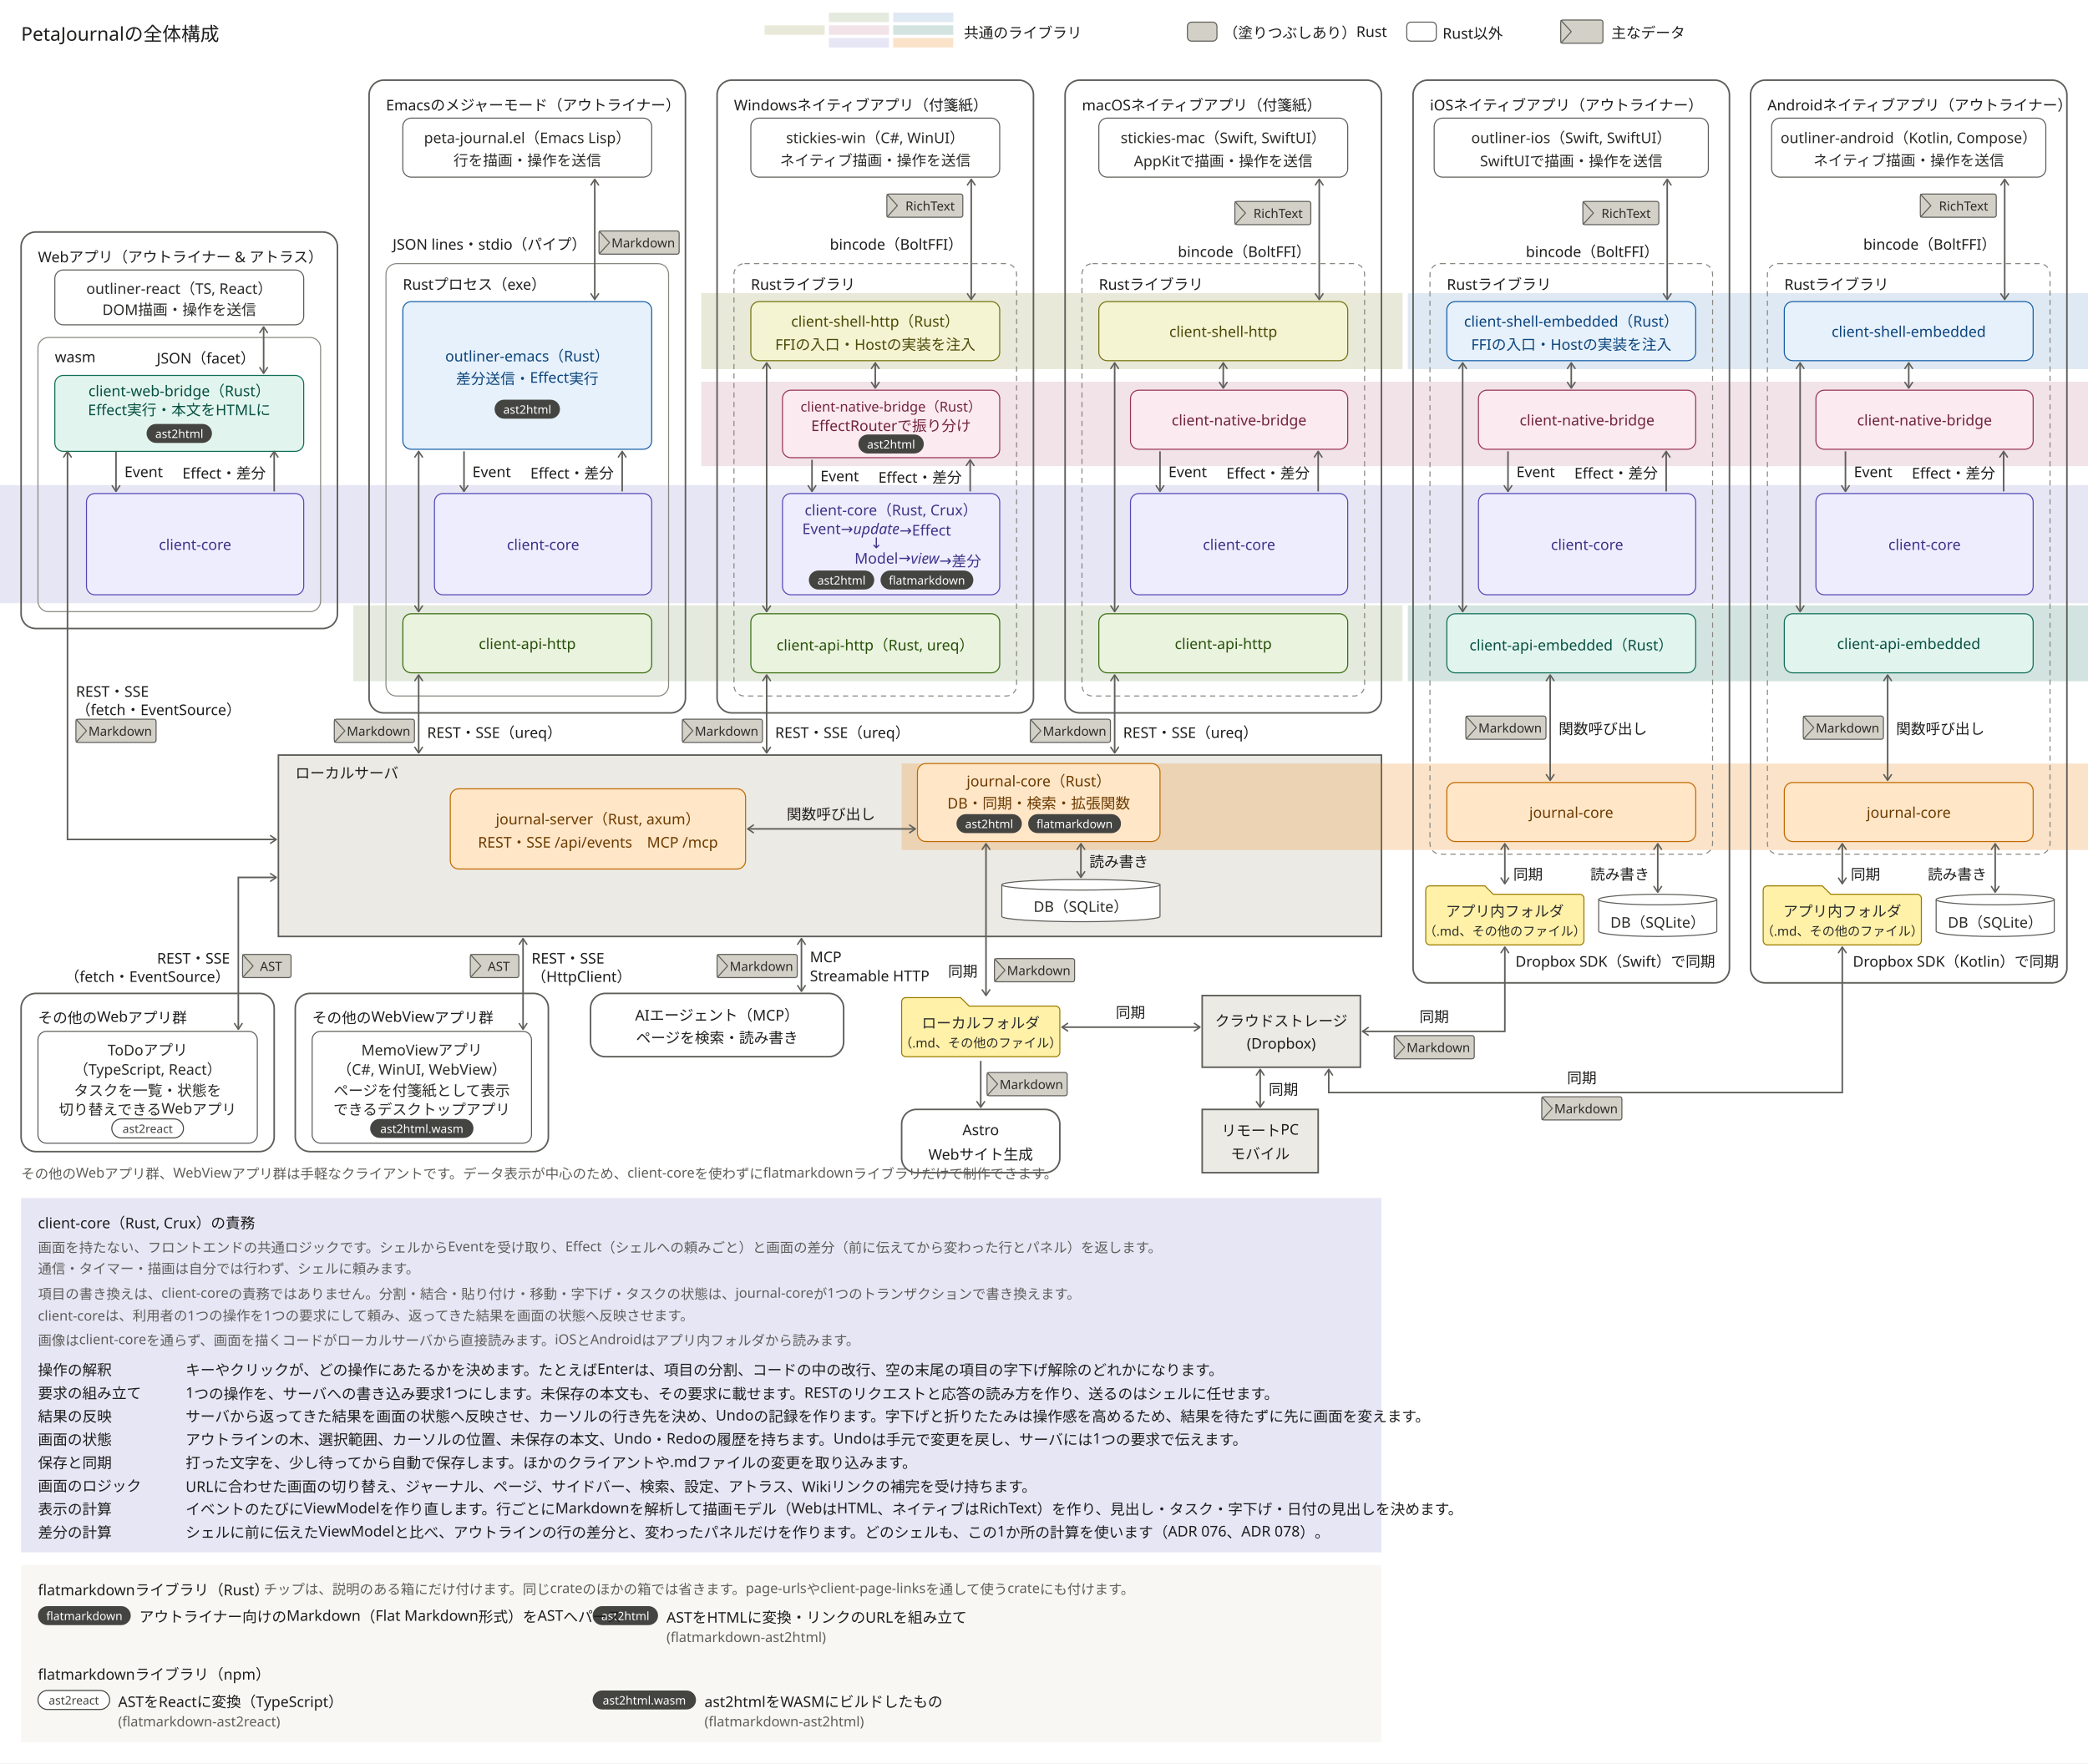
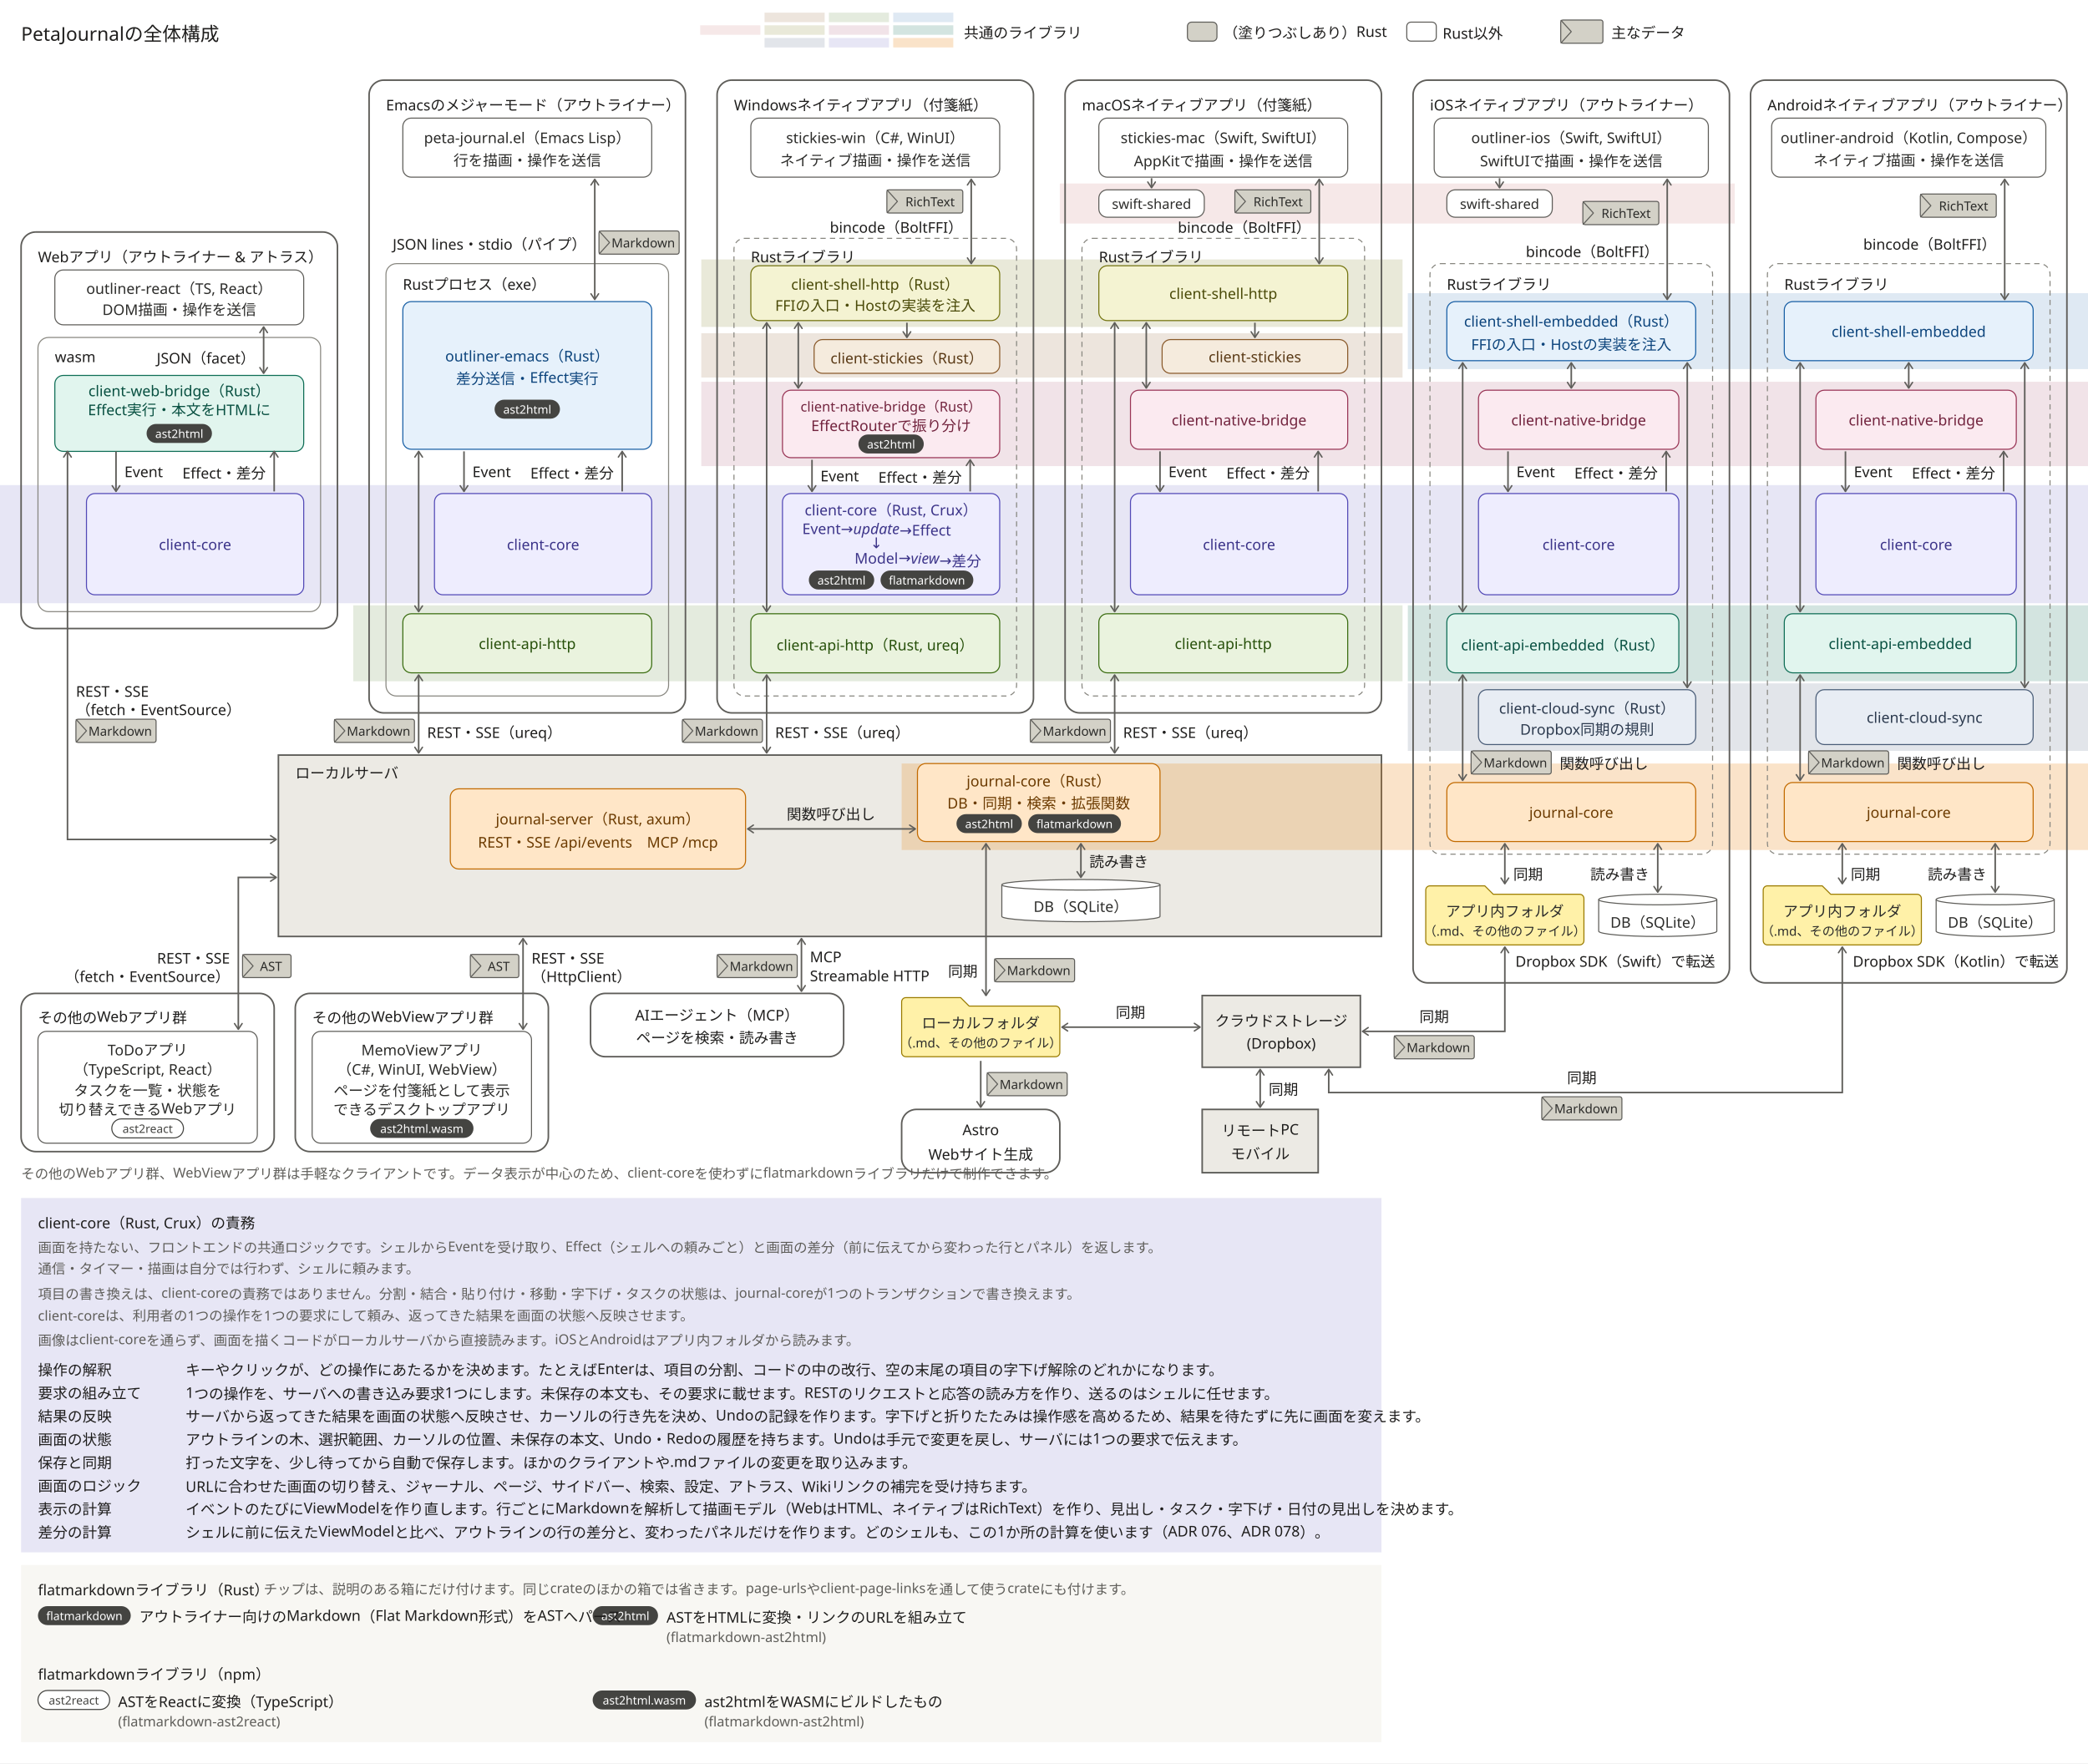
<svg xmlns="http://www.w3.org/2000/svg" width="1980" height="1672" viewBox="0 0 1980 1672" role="img">
  <defs>
    <marker id="arrow" viewBox="0 0 10 10" refX="8" refY="5" markerWidth="6" markerHeight="6" orient="auto-start-reverse">
      <path d="M2 1L8 5L2 9" fill="none" stroke="#5F5E5A" stroke-width="1.5" stroke-linecap="round" stroke-linejoin="round" />
    </marker>
    <style>
text { font-family: "Hiragino Sans", "Yu Gothic UI", "Meiryo", "Noto Sans JP", sans-serif; font-size: 14px; fill: #1F1E1D; }
.th { font-weight: 500; }
.note { font-size: 13px; fill: #5F5E5A; }
.arr { stroke: #5F5E5A; stroke-width: 1.5; fill: none; }
.frame { fill: none; stroke: #5F5E5A; stroke-width: 1.5; }
.inner { fill: none; stroke: #888780; stroke-width: 1; stroke-dasharray: 5 4; }
.teal rect { fill: #E1F5EE; stroke: #0F6E56; stroke-width: 1; }
.teal text { fill: #085041; }
.purple rect { fill: #EEEDFE; stroke: #534AB7; stroke-width: 1; }
.purple text { fill: #3C3489; }
.coral rect { fill: #FFE6C7; stroke: #C26A00; stroke-width: 1; }
.coral text { fill: #6B3A00; }
.gray rect { fill: #F1EFE8; stroke: #5F5E5A; stroke-width: 1; }
.gray text { fill: #2C2C2A; }
.blue rect { fill: #E6F1FB; stroke: #185FA5; stroke-width: 1; }
.blue text { fill: #0C447C; }
.pink rect { fill: #FBEAF0; stroke: #993556; stroke-width: 1; }
.pink text { fill: #72243E; }
.green rect { fill: #EAF3DE; stroke: #3B6D11; stroke-width: 1; }
.green text { fill: #27500A; }
.olive rect { fill: #F4F3D2; stroke: #74740F; stroke-width: 1; }
.olive text { fill: #4A4A08; }
+ .brown rect { fill: #F5EBDD; stroke: #8A5A2B; stroke-width: 1; }
+ .brown text { fill: #5A3A16; }
+ .slate rect { fill: #E8EDF4; stroke: #4A5D78; stroke-width: 1; }
+ .slate text { fill: #2C3A4E; }
.other rect { fill: #FFFFFF; }
.store path { fill: #FFFFFF; stroke: #5F5E5A; stroke-width: 1; stroke-linejoin: round; }
.store path.folder { fill: #FFF1A8; stroke: #9A7B00; }
.chip rect { fill: #444441; stroke: none; }
.chip text { fill: #FFFFFF; font-size: 11px; font-weight: 500; }
.wip rect { stroke-dasharray: 5 4; }
.badge rect { fill: #D3D1C7; stroke: #5F5E5A; stroke-width: 1; }
.badge path { fill: none; stroke: #5F5E5A; stroke-width: 1; stroke-linejoin: round; }
.badge text { fill: #2C2C2A; font-size: 12px; font-weight: 500; }
</style>
  </defs>
  <rect x="0" y="0" width="1980" height="1672" fill="#FFFFFF" />
  <rect x="0" y="460" width="1980" height="112" fill="#534AB7" fill-opacity="0.14" />
-   <rect x="665" y="278" width="665" height="72" fill="#74740F" fill-opacity="0.16" />
+   <rect x="1005" y="174" width="640" height="38" fill="#B23B3B" fill-opacity="0.12" />
+   <rect x="665" y="246" width="665" height="64" fill="#74740F" fill-opacity="0.16" />
+   <rect x="665" y="316" width="665" height="42" fill="#8A5A2B" fill-opacity="0.16" />
+   <rect x="1335" y="648" width="645" height="64" fill="#4A5D78" fill-opacity="0.16" />
  <rect x="1335" y="278" width="645" height="72" fill="#185FA5" fill-opacity="0.14" />
  <rect x="665" y="362" width="1315" height="80" fill="#993556" fill-opacity="0.14" />
  <rect x="335" y="574" width="995" height="72" fill="#3B6D11" fill-opacity="0.14" />
  <rect x="1335" y="574" width="645" height="72" fill="#0F6E56" fill-opacity="0.18" />
  <rect class="frame" x="264" y="716" width="1046" height="172" style="fill:#ECEAE4" />
  <rect x="855" y="724" width="1125" height="82" fill="#E8830C" fill-opacity="0.22" />
  <text class="th" x="20" y="30" dominant-baseline="central" style="font-size:18px">PetaJournalの全体構成</text>
  <rect x="725" y="24" width="57" height="9" fill="#74740F" fill-opacity="0.16" />
  <rect x="786" y="12" width="57" height="9" fill="#3B6D11" fill-opacity="0.14" />
  <rect x="786" y="24" width="57" height="9" fill="#993556" fill-opacity="0.14" />
  <rect x="786" y="36" width="57" height="9" fill="#534AB7" fill-opacity="0.14" />
  <rect x="847" y="12" width="57" height="9" fill="#185FA5" fill-opacity="0.14" />
  <rect x="847" y="24" width="57" height="9" fill="#0F6E56" fill-opacity="0.18" />
  <rect x="847" y="36" width="57" height="9" fill="#E8830C" fill-opacity="0.22" />
+   <rect x="725" y="12" width="57" height="9" fill="#8A5A2B" fill-opacity="0.16" />
+   <rect x="725" y="36" width="57" height="9" fill="#4A5D78" fill-opacity="0.16" />
+   <rect x="664" y="24" width="57" height="9" fill="#B23B3B" fill-opacity="0.12" />
  <text x="914" y="30" dominant-baseline="central">共通のライブラリ</text>
  <g class="gray">
    <rect x="1126" y="21" width="28" height="18" rx="4" style="fill:#D3D1C7" />
    <text x="1160" y="30" dominant-baseline="central" style="fill:#1F1E1D">（塗りつぶしあり）Rust</text>
  </g>
  <g class="gray other">
    <rect x="1334" y="21" width="28" height="18" rx="4" />
    <text x="1368" y="30" dominant-baseline="central" style="fill:#1F1E1D">Rust以外</text>
  </g>
  <g class="badge">
    <rect x="1480" y="19" width="40" height="22" rx="2" />
    <path d="M1480 19L1490 30L1480 41" />
  </g>
  <text x="1528" y="30" dominant-baseline="central">主なデータ</text>
  <g transform="translate(0,56)">
    <rect class="frame" x="20" y="164" width="300" height="376" rx="14" />
    <text class="th" x="36" y="186" dominant-baseline="central">Webアプリ（アウトライナー &amp; アトラス）</text>
    <rect class="frame" x="350" y="20" width="300" height="600" rx="14" />
    <text class="th" x="366" y="42" dominant-baseline="central">Emacsのメジャーモード（アウトライナー）</text>
    <rect class="inner" x="366" y="194" width="268" height="410" rx="10" style="stroke-dasharray:none" />
    <text x="382" y="212" dominant-baseline="central">Rustプロセス（exe）</text>
    <rect class="frame" x="680" y="20" width="300" height="600" rx="14" />
    <text class="th" x="696" y="42" dominant-baseline="central">Windowsネイティブアプリ（付箋紙）</text>
-     <rect class="inner" x="696" y="194" width="268" height="410" rx="10" />
-     <text x="712" y="212" dominant-baseline="central">Rustライブラリ</text>
+     <rect class="inner" x="696" y="170" width="268" height="434" rx="10" />
+     <text x="712" y="186" dominant-baseline="central">Rustライブラリ</text>
    <g class="gray other">
      <rect x="52" y="200" width="236" height="52" rx="8" />
      <text class="th" x="170" y="216" text-anchor="middle" dominant-baseline="central">outliner-react（TS, React）</text>
      <text x="170" y="236" text-anchor="middle" dominant-baseline="central">DOM描画・操作を送信</text>
    </g>
    <rect class="inner" x="36" y="264" width="268" height="260" rx="10" style="stroke-dasharray:none" />
    <text x="52" y="282" dominant-baseline="central">wasm</text>
    <g class="teal">
      <rect x="52" y="300" width="236" height="72" rx="8" />
      <text class="th" x="170" y="313" text-anchor="middle" dominant-baseline="central">client-web-bridge（Rust）</text>
      <text x="170" y="331" text-anchor="middle" dominant-baseline="central">Effect実行・本文をHTMLに</text>
    </g>
    <g class="chip">
      <rect x="139" y="346" width="62" height="18" rx="9" />
      <text x="170" y="355" text-anchor="middle" dominant-baseline="central">ast2html</text>
    </g>
    <g class="purple">
      <rect x="82" y="412" width="206" height="96" rx="8" />
      <text class="th" x="185" y="460" text-anchor="middle" dominant-baseline="central">client-core</text>
    </g>
    <g class="gray other">
      <rect x="382" y="56" width="236" height="56" rx="8" />
      <text class="th" x="500" y="73" text-anchor="middle" dominant-baseline="central">peta-journal.el（Emacs Lisp）</text>
      <text x="500" y="95" text-anchor="middle" dominant-baseline="central">行を描画・操作を送信</text>
    </g>
    <g class="blue">
      <rect x="382" y="230" width="236" height="140" rx="8" />
      <text class="th" x="500" y="280" text-anchor="middle" dominant-baseline="central">outliner-emacs（Rust）</text>
      <text x="500" y="302" text-anchor="middle" dominant-baseline="central">差分送信・Effect実行</text>
    </g>
    <g class="chip">
      <rect x="469" y="323" width="62" height="18" rx="9" />
      <text x="500" y="332" text-anchor="middle" dominant-baseline="central">ast2html</text>
    </g>
    <g class="purple">
      <rect x="412" y="412" width="206" height="96" rx="8" />
      <text class="th" x="515" y="460" text-anchor="middle" dominant-baseline="central">client-core</text>
    </g>
    <g class="green">
      <rect x="382" y="526" width="236" height="56" rx="8" />
      <text class="th" x="500" y="554" text-anchor="middle" dominant-baseline="central">client-api-http</text>
    </g>
    <g class="gray other">
      <rect x="712" y="56" width="236" height="56" rx="8" />
      <text class="th" x="830" y="73" text-anchor="middle" dominant-baseline="central">stickies-win（C#, WinUI）</text>
      <text x="830" y="95" text-anchor="middle" dominant-baseline="central">ネイティブ描画・操作を送信</text>
    </g>
    <g class="olive">
-       <rect x="712" y="230" width="236" height="56" rx="8" />
-       <text class="th" x="830" y="247" text-anchor="middle" dominant-baseline="central">client-shell-http（Rust）</text>
-       <text x="830" y="269" text-anchor="middle" dominant-baseline="central">FFIの入口・Hostの実装を注入</text>
+       <rect x="712" y="196" width="236" height="52" rx="8" />
+       <text class="th" x="830" y="212" text-anchor="middle" dominant-baseline="central">client-shell-http（Rust）</text>
+       <text x="830" y="232" text-anchor="middle" dominant-baseline="central">FFIの入口・Hostの実装を注入</text>
+     </g>
+     <g class="brown">
+       <rect x="772" y="266" width="176" height="32" rx="8" />
+       <text class="th" x="860" y="282" text-anchor="middle" dominant-baseline="central">client-stickies（Rust）</text>
    </g>
    <g class="pink">
      <rect x="742" y="314" width="206" height="64" rx="8" />
      <text class="th" x="845" y="328" text-anchor="middle" dominant-baseline="central" style="font-size:13px">client-native-bridge（Rust）</text>
      <text x="845" y="346" text-anchor="middle" dominant-baseline="central">EffectRouterで振り分け</text>
    </g>
    <g class="chip">
      <rect x="814" y="356" width="62" height="18" rx="9" />
      <text x="845" y="365" text-anchor="middle" dominant-baseline="central">ast2html</text>
    </g>
    <g class="purple">
      <rect x="742" y="412" width="206" height="96" rx="8" />
      <text class="th" x="845" y="426" text-anchor="middle" dominant-baseline="central">client-core（Rust, Crux）</text>
      <text x="809" y="445" text-anchor="end" dominant-baseline="central">Event→</text>
      <text x="831" y="445" text-anchor="middle" dominant-baseline="central" font-style="italic">update</text>
      <text x="853" y="445" dominant-baseline="central">→Effect</text>
      <text x="831" y="459" text-anchor="middle" dominant-baseline="central">↓</text>
      <text x="831" y="473" text-anchor="middle" dominant-baseline="central">Model</text>
      <text x="852" y="473" dominant-baseline="central">→<tspan font-style="italic">view</tspan>→差分</text>
    </g>
    <g class="chip">
      <rect x="767" y="485" width="62" height="18" rx="9" />
      <text x="798" y="494" text-anchor="middle" dominant-baseline="central">ast2html</text>
      <rect x="835" y="485" width="88" height="18" rx="9" />
      <text x="879" y="494" text-anchor="middle" dominant-baseline="central">flatmarkdown</text>
    </g>
    <g class="green">
      <rect x="712" y="526" width="236" height="56" rx="8" />
      <text class="th" x="830" y="554" text-anchor="middle" dominant-baseline="central">client-api-http（Rust, ureq）</text>
    </g>
    <line class="arr" x1="110" y1="372" x2="110" y2="410" marker-end="url(#arrow)" />
    <text x="118" y="391" dominant-baseline="central">Event</text>
    <line class="arr" x1="260" y1="410" x2="260" y2="372" marker-end="url(#arrow)" />
    <text x="252" y="391" text-anchor="end" dominant-baseline="central">Effect・差分</text>
    <line class="arr" x1="250" y1="254" x2="250" y2="298" marker-start="url(#arrow)" marker-end="url(#arrow)" />
    <text x="242" y="282" text-anchor="end" dominant-baseline="central">JSON（facet）</text>
    <line class="arr" x1="397" y1="372" x2="397" y2="524" marker-start="url(#arrow)" marker-end="url(#arrow)" />
    <line class="arr" x1="440" y1="372" x2="440" y2="410" marker-end="url(#arrow)" />
    <text x="448" y="391" dominant-baseline="central">Event</text>
    <line class="arr" x1="590" y1="410" x2="590" y2="372" marker-end="url(#arrow)" />
    <text x="582" y="391" text-anchor="end" dominant-baseline="central">Effect・差分</text>
-     <line class="arr" x1="830" y1="288" x2="830" y2="312" marker-start="url(#arrow)" marker-end="url(#arrow)" />
-     <line class="arr" x1="727" y1="288" x2="727" y2="524" marker-start="url(#arrow)" marker-end="url(#arrow)" />
+     <line class="arr" x1="757" y1="250" x2="757" y2="312" marker-start="url(#arrow)" marker-end="url(#arrow)" />
+     <line class="arr" x1="860" y1="250" x2="860" y2="264" marker-end="url(#arrow)" />
+     <line class="arr" x1="727" y1="250" x2="727" y2="524" marker-start="url(#arrow)" marker-end="url(#arrow)" />
    <line class="arr" x1="770" y1="380" x2="770" y2="410" marker-end="url(#arrow)" />
    <text x="778" y="395" dominant-baseline="central">Event</text>
    <line class="arr" x1="920" y1="410" x2="920" y2="380" marker-end="url(#arrow)" />
    <text x="912" y="395" text-anchor="end" dominant-baseline="central">Effect・差分</text>
    <line class="arr" x1="564" y1="114" x2="564" y2="228" marker-start="url(#arrow)" marker-end="url(#arrow)" />
    <text x="556" y="174" text-anchor="end" dominant-baseline="central">JSON lines・stdio（パイプ）</text>
    <g class="badge">
      <rect x="568" y="163" width="76" height="22" rx="2" />
      <path d="M568 163L578 174L568 185" />
      <text x="610" y="174" text-anchor="middle" dominant-baseline="central">Markdown</text>
    </g>
-     <line class="arr" x1="921" y1="114" x2="921" y2="228" marker-start="url(#arrow)" marker-end="url(#arrow)" />
-     <text x="913" y="174" text-anchor="end" dominant-baseline="central">bincode（BoltFFI）</text>
-     <g class="badge">
-       <rect x="841" y="128" width="72" height="22" rx="2" />
-       <path d="M841 128L851 139L841 150" />
-       <text x="882" y="139" text-anchor="middle" dominant-baseline="central">RichText</text>
+     <line class="arr" x1="921" y1="114" x2="921" y2="194" marker-start="url(#arrow)" marker-end="url(#arrow)" />
+     <text x="913" y="158" text-anchor="end" dominant-baseline="central">bincode（BoltFFI）</text>
+     <g class="badge">
+       <rect x="841" y="124" width="72" height="22" rx="2" />
+       <path d="M841 124L851 135L841 146" />
+       <text x="882" y="135" text-anchor="middle" dominant-baseline="central">RichText</text>
    </g>
    <path class="arr" d="M64 372V740H262" marker-start="url(#arrow)" marker-end="url(#arrow)" />
    <text x="72" y="598" dominant-baseline="central">REST・SSE</text>
    <text x="72" y="616" dominant-baseline="central">（fetch・EventSource）</text>
    <g class="badge">
      <rect x="72" y="626" width="76" height="22" rx="2" />
      <path d="M72 626L82 637L72 648" />
      <text x="114" y="637" text-anchor="middle" dominant-baseline="central">Markdown</text>
    </g>
    <line class="arr" x1="397" y1="584" x2="397" y2="658" marker-start="url(#arrow)" marker-end="url(#arrow)" />
    <text x="405" y="637" dominant-baseline="central">REST・SSE（ureq）</text>
    <g class="badge">
      <rect x="317" y="626" width="76" height="22" rx="2" />
      <path d="M317 626L327 637L317 648" />
      <text x="359" y="637" text-anchor="middle" dominant-baseline="central">Markdown</text>
    </g>
    <line class="arr" x1="727" y1="584" x2="727" y2="658" marker-start="url(#arrow)" marker-end="url(#arrow)" />
    <text x="735" y="637" dominant-baseline="central">REST・SSE（ureq）</text>
    <g class="badge">
      <rect x="647" y="626" width="76" height="22" rx="2" />
      <path d="M647 626L657 637L647 648" />
      <text x="689" y="637" text-anchor="middle" dominant-baseline="central">Markdown</text>
    </g>
    <rect class="frame" x="1010" y="20" width="300" height="600" rx="14" />
    <text class="th" x="1026" y="42" dominant-baseline="central">macOSネイティブアプリ（付箋紙）</text>
-     <rect class="inner" x="1026" y="194" width="268" height="410" rx="10" />
-     <text x="1042" y="212" dominant-baseline="central">Rustライブラリ</text>
+     <rect class="inner" x="1026" y="170" width="268" height="434" rx="10" />
+     <text x="1042" y="186" dominant-baseline="central">Rustライブラリ</text>
    <g class="gray other">
      <rect x="1042" y="56" width="236" height="56" rx="8" />
      <text class="th" x="1160" y="73" text-anchor="middle" dominant-baseline="central">stickies-mac（Swift, SwiftUI）</text>
      <text x="1160" y="95" text-anchor="middle" dominant-baseline="central">AppKitで描画・操作を送信</text>
-     </g>
+       <rect x="1042" y="124" width="100" height="26" rx="8" />
+       <text class="th" x="1092" y="137" text-anchor="middle" dominant-baseline="central" style="font-size:13px">swift-shared</text>
+     </g>
+     <line class="arr" x1="1092" y1="113" x2="1092" y2="122" marker-end="url(#arrow)" />
    <g class="olive">
-       <rect x="1042" y="230" width="236" height="56" rx="8" />
-       <text class="th" x="1160" y="258" text-anchor="middle" dominant-baseline="central">client-shell-http</text>
+       <rect x="1042" y="196" width="236" height="52" rx="8" />
+       <text class="th" x="1160" y="222" text-anchor="middle" dominant-baseline="central">client-shell-http</text>
+     </g>
+     <g class="brown">
+       <rect x="1102" y="266" width="176" height="32" rx="8" />
+       <text class="th" x="1190" y="282" text-anchor="middle" dominant-baseline="central">client-stickies</text>
    </g>
    <g class="pink">
      <rect x="1072" y="314" width="206" height="56" rx="8" />
      <text class="th" x="1175" y="342" text-anchor="middle" dominant-baseline="central">client-native-bridge</text>
    </g>
    <g class="purple">
      <rect x="1072" y="412" width="206" height="96" rx="8" />
      <text class="th" x="1175" y="460" text-anchor="middle" dominant-baseline="central">client-core</text>
    </g>
    <g class="green">
      <rect x="1042" y="526" width="236" height="56" rx="8" />
      <text class="th" x="1160" y="554" text-anchor="middle" dominant-baseline="central">client-api-http</text>
    </g>
-     <line class="arr" x1="1160" y1="288" x2="1160" y2="312" marker-start="url(#arrow)" marker-end="url(#arrow)" />
-     <line class="arr" x1="1057" y1="288" x2="1057" y2="524" marker-start="url(#arrow)" marker-end="url(#arrow)" />
+     <line class="arr" x1="1087" y1="250" x2="1087" y2="312" marker-start="url(#arrow)" marker-end="url(#arrow)" />
+     <line class="arr" x1="1190" y1="250" x2="1190" y2="264" marker-end="url(#arrow)" />
+     <line class="arr" x1="1057" y1="250" x2="1057" y2="524" marker-start="url(#arrow)" marker-end="url(#arrow)" />
    <line class="arr" x1="1100" y1="372" x2="1100" y2="410" marker-end="url(#arrow)" />
    <text x="1108" y="391" dominant-baseline="central">Event</text>
    <line class="arr" x1="1250" y1="410" x2="1250" y2="372" marker-end="url(#arrow)" />
    <text x="1242" y="391" text-anchor="end" dominant-baseline="central">Effect・差分</text>
-     <line class="arr" x1="1251" y1="114" x2="1251" y2="228" marker-start="url(#arrow)" marker-end="url(#arrow)" />
-     <text x="1243" y="181" text-anchor="end" dominant-baseline="central">bincode（BoltFFI）</text>
-     <g class="badge">
-       <rect x="1171" y="135" width="72" height="22" rx="2" />
-       <path d="M1171 135L1181 146L1171 157" />
-       <text x="1212" y="146" text-anchor="middle" dominant-baseline="central">RichText</text>
+     <line class="arr" x1="1251" y1="114" x2="1251" y2="194" marker-start="url(#arrow)" marker-end="url(#arrow)" />
+     <text x="1243" y="158" text-anchor="end" dominant-baseline="central">bincode（BoltFFI）</text>
+     <g class="badge">
+       <rect x="1171" y="124" width="72" height="22" rx="2" />
+       <path d="M1171 124L1181 135L1171 146" />
+       <text x="1212" y="135" text-anchor="middle" dominant-baseline="central">RichText</text>
    </g>
    <path class="arr" d="M1057 584V658" marker-start="url(#arrow)" marker-end="url(#arrow)" />
    <text x="1065" y="637" dominant-baseline="central">REST・SSE（ureq）</text>
    <g class="badge">
      <rect x="977" y="626" width="76" height="22" rx="2" />
      <path d="M977 626L987 637L977 648" />
      <text x="1019" y="637" text-anchor="middle" dominant-baseline="central">Markdown</text>
    </g>
    <rect class="frame" x="1340" y="20" width="300" height="856" rx="14" />
    <text class="th" x="1356" y="42" dominant-baseline="central">iOSネイティブアプリ（アウトライナー）</text>
    <rect class="inner" x="1356" y="194" width="268" height="560" rx="10" />
    <text x="1372" y="212" dominant-baseline="central">Rustライブラリ</text>
    <g class="gray other">
      <rect x="1360" y="56" width="260" height="56" rx="8" />
      <text class="th" x="1490" y="73" text-anchor="middle" dominant-baseline="central">outliner-ios（Swift, SwiftUI）</text>
      <text x="1490" y="95" text-anchor="middle" dominant-baseline="central">SwiftUIで描画・操作を送信</text>
-     </g>
+       <rect x="1372" y="124" width="100" height="26" rx="8" />
+       <text class="th" x="1422" y="137" text-anchor="middle" dominant-baseline="central" style="font-size:13px">swift-shared</text>
+     </g>
+     <line class="arr" x1="1422" y1="113" x2="1422" y2="122" marker-end="url(#arrow)" />
    <g class="blue">
      <rect x="1372" y="230" width="236" height="56" rx="8" />
      <text class="th" x="1490" y="247" text-anchor="middle" dominant-baseline="central">client-shell-embedded（Rust）</text>
      <text x="1490" y="269" text-anchor="middle" dominant-baseline="central">FFIの入口・Hostの実装を注入</text>
    </g>
    <g class="pink">
-       <rect x="1402" y="314" width="206" height="56" rx="8" />
-       <text class="th" x="1505" y="342" text-anchor="middle" dominant-baseline="central">client-native-bridge</text>
+       <rect x="1402" y="314" width="190" height="56" rx="8" />
+       <text class="th" x="1497" y="342" text-anchor="middle" dominant-baseline="central">client-native-bridge</text>
    </g>
    <g class="purple">
-       <rect x="1402" y="412" width="206" height="96" rx="8" />
-       <text class="th" x="1505" y="460" text-anchor="middle" dominant-baseline="central">client-core</text>
+       <rect x="1402" y="412" width="190" height="96" rx="8" />
+       <text class="th" x="1497" y="460" text-anchor="middle" dominant-baseline="central">client-core</text>
    </g>
    <g class="teal">
-       <rect x="1372" y="526" width="236" height="56" rx="8" />
-       <text class="th" x="1490" y="554" text-anchor="middle" dominant-baseline="central">client-api-embedded（Rust）</text>
-     </g>
+       <rect x="1372" y="526" width="220" height="56" rx="8" />
+       <text class="th" x="1482" y="554" text-anchor="middle" dominant-baseline="central">client-api-embedded（Rust）</text>
+     </g>
+     <g class="slate">
+       <rect x="1402" y="598" width="206" height="52" rx="8" />
+       <text class="th" x="1505" y="614" text-anchor="middle" dominant-baseline="central">client-cloud-sync（Rust）</text>
+       <text x="1505" y="634" text-anchor="middle" dominant-baseline="central">Dropbox同期の規則</text>
+     </g>
+     <line class="arr" x1="1600" y1="288" x2="1600" y2="596" marker-start="url(#arrow)" marker-end="url(#arrow)" />
    <line class="arr" x1="1490" y1="288" x2="1490" y2="312" marker-start="url(#arrow)" marker-end="url(#arrow)" />
    <line class="arr" x1="1387" y1="288" x2="1387" y2="524" marker-start="url(#arrow)" marker-end="url(#arrow)" />
    <line class="arr" x1="1430" y1="372" x2="1430" y2="410" marker-end="url(#arrow)" />
    <text x="1438" y="391" dominant-baseline="central">Event</text>
    <line class="arr" x1="1580" y1="410" x2="1580" y2="372" marker-end="url(#arrow)" />
    <text x="1572" y="391" text-anchor="end" dominant-baseline="central">Effect・差分</text>
    <line class="arr" x1="1581" y1="114" x2="1581" y2="228" marker-start="url(#arrow)" marker-end="url(#arrow)" />
    <text x="1573" y="181" text-anchor="end" dominant-baseline="central">bincode（BoltFFI）</text>
    <g class="badge">
      <rect x="1501" y="135" width="72" height="22" rx="2" />
      <path d="M1501 135L1511 146L1501 157" />
      <text x="1542" y="146" text-anchor="middle" dominant-baseline="central">RichText</text>
    </g>
-     <line class="arr" x1="1470" y1="584" x2="1470" y2="684" marker-start="url(#arrow)" marker-end="url(#arrow)" />
-     <g class="badge">
-       <rect x="1390" y="623" width="76" height="22" rx="2" />
-       <path d="M1390 623L1400 634L1390 645" />
-       <text x="1432" y="634" text-anchor="middle" dominant-baseline="central">Markdown</text>
-     </g>
-     <text x="1478" y="634" dominant-baseline="central">関数呼び出し</text>
+     <line class="arr" x1="1387" y1="584" x2="1387" y2="684" marker-start="url(#arrow)" marker-end="url(#arrow)" />
+     <g class="badge">
+       <rect x="1395" y="656" width="76" height="22" rx="2" />
+       <path d="M1395 656L1405 667L1395 678" />
+       <text x="1437" y="667" text-anchor="middle" dominant-baseline="central">Markdown</text>
+     </g>
+     <text x="1479" y="667" dominant-baseline="central">関数呼び出し</text>
    <g transform="translate(0,120)">
      <g class="coral">
        <rect x="1372" y="566" width="236" height="56" rx="8" />
        <text class="th" x="1490" y="594" text-anchor="middle" dominant-baseline="central">journal-core</text>
      </g>
      <g class="gray store">
        <path class="folder" d="M1356 664H1408L1416 672H1498a4 4 0 0 1 4 4V716a4 4 0 0 1 -4 4H1356a4 4 0 0 1 -4 -4V668a4 4 0 0 1 4 -4Z" />
        <text class="th" x="1427" y="687" text-anchor="middle" dominant-baseline="central">アプリ内フォルダ</text>
        <text class="th" x="1427" y="706" text-anchor="middle" dominant-baseline="central" style="font-size:12px">（.md、その他のファイル）</text>
        <path d="M1516 677a56 5 0 0 1 112 0V707a56 5 0 0 1 -112 0Z" />
        <path d="M1516 677a56 5 0 0 0 112 0" style="fill:none" />
        <text class="th" x="1572" y="697" text-anchor="middle" dominant-baseline="central">DB（SQLite）</text>
      </g>
      <line class="arr" x1="1427" y1="624" x2="1427" y2="662" marker-start="url(#arrow)" marker-end="url(#arrow)" />
      <text x="1435" y="652" dominant-baseline="central">同期</text>
      <line class="arr" x1="1572" y1="624" x2="1572" y2="670" marker-start="url(#arrow)" marker-end="url(#arrow)" />
      <text x="1564" y="652" text-anchor="end" dominant-baseline="central">読み書き</text>
      <path class="arr" d="M1292 802H1427V722" marker-start="url(#arrow)" marker-end="url(#arrow)" />
      <text x="1360" y="787" text-anchor="middle" dominant-baseline="central">同期</text>
      <g class="badge">
        <rect x="1322" y="806" width="76" height="22" rx="2" />
        <path d="M1322 806L1332 817L1322 828" />
        <text x="1364" y="817" text-anchor="middle" dominant-baseline="central">Markdown</text>
      </g>
-       <text x="1437" y="734" dominant-baseline="central">Dropbox SDK（Swift）で同期</text>
+       <text x="1437" y="734" dominant-baseline="central">Dropbox SDK（Swift）で転送</text>
    </g>
    <rect class="frame" x="1660" y="20" width="300" height="856" rx="14" />
    <text class="th" x="1676" y="42" dominant-baseline="central">Androidネイティブアプリ（アウトライナー）</text>
    <rect class="inner" x="1676" y="194" width="268" height="560" rx="10" />
    <text x="1692" y="212" dominant-baseline="central">Rustライブラリ</text>
    <g class="gray other">
      <rect x="1680" y="56" width="260" height="56" rx="8" />
      <text class="th" x="1810" y="73" text-anchor="middle" dominant-baseline="central">outliner-android（Kotlin, Compose）</text>
      <text x="1810" y="95" text-anchor="middle" dominant-baseline="central">ネイティブ描画・操作を送信</text>
    </g>
    <g class="blue">
      <rect x="1692" y="230" width="236" height="56" rx="8" />
      <text class="th" x="1810" y="258" text-anchor="middle" dominant-baseline="central">client-shell-embedded</text>
    </g>
    <g class="pink">
-       <rect x="1722" y="314" width="206" height="56" rx="8" />
-       <text class="th" x="1825" y="342" text-anchor="middle" dominant-baseline="central">client-native-bridge</text>
+       <rect x="1722" y="314" width="190" height="56" rx="8" />
+       <text class="th" x="1817" y="342" text-anchor="middle" dominant-baseline="central">client-native-bridge</text>
    </g>
    <g class="purple">
-       <rect x="1722" y="412" width="206" height="96" rx="8" />
-       <text class="th" x="1825" y="460" text-anchor="middle" dominant-baseline="central">client-core</text>
+       <rect x="1722" y="412" width="190" height="96" rx="8" />
+       <text class="th" x="1817" y="460" text-anchor="middle" dominant-baseline="central">client-core</text>
    </g>
    <g class="teal">
-       <rect x="1692" y="526" width="236" height="56" rx="8" />
-       <text class="th" x="1810" y="554" text-anchor="middle" dominant-baseline="central">client-api-embedded</text>
-     </g>
+       <rect x="1692" y="526" width="220" height="56" rx="8" />
+       <text class="th" x="1802" y="554" text-anchor="middle" dominant-baseline="central">client-api-embedded</text>
+     </g>
+     <g class="slate">
+       <rect x="1722" y="598" width="206" height="52" rx="8" />
+       <text class="th" x="1825" y="624" text-anchor="middle" dominant-baseline="central">client-cloud-sync</text>
+     </g>
+     <line class="arr" x1="1920" y1="288" x2="1920" y2="596" marker-start="url(#arrow)" marker-end="url(#arrow)" />
    <line class="arr" x1="1810" y1="288" x2="1810" y2="312" marker-start="url(#arrow)" marker-end="url(#arrow)" />
    <line class="arr" x1="1707" y1="288" x2="1707" y2="524" marker-start="url(#arrow)" marker-end="url(#arrow)" />
    <line class="arr" x1="1750" y1="372" x2="1750" y2="410" marker-end="url(#arrow)" />
    <text x="1758" y="391" dominant-baseline="central">Event</text>
    <line class="arr" x1="1900" y1="410" x2="1900" y2="372" marker-end="url(#arrow)" />
    <text x="1892" y="391" text-anchor="end" dominant-baseline="central">Effect・差分</text>
    <line class="arr" x1="1901" y1="114" x2="1901" y2="228" marker-start="url(#arrow)" marker-end="url(#arrow)" />
    <text x="1893" y="174" text-anchor="end" dominant-baseline="central">bincode（BoltFFI）</text>
    <g class="badge">
      <rect x="1821" y="128" width="72" height="22" rx="2" />
      <path d="M1821 128L1831 139L1821 150" />
      <text x="1862" y="139" text-anchor="middle" dominant-baseline="central">RichText</text>
    </g>
-     <line class="arr" x1="1790" y1="584" x2="1790" y2="684" marker-start="url(#arrow)" marker-end="url(#arrow)" />
-     <g class="badge">
-       <rect x="1710" y="623" width="76" height="22" rx="2" />
-       <path d="M1710 623L1720 634L1710 645" />
-       <text x="1752" y="634" text-anchor="middle" dominant-baseline="central">Markdown</text>
-     </g>
-     <text x="1798" y="634" dominant-baseline="central">関数呼び出し</text>
+     <line class="arr" x1="1707" y1="584" x2="1707" y2="684" marker-start="url(#arrow)" marker-end="url(#arrow)" />
+     <g class="badge">
+       <rect x="1715" y="656" width="76" height="22" rx="2" />
+       <path d="M1715 656L1725 667L1715 678" />
+       <text x="1757" y="667" text-anchor="middle" dominant-baseline="central">Markdown</text>
+     </g>
+     <text x="1799" y="667" dominant-baseline="central">関数呼び出し</text>
    <g transform="translate(0,120)">
      <g class="coral">
        <rect x="1692" y="566" width="236" height="56" rx="8" />
        <text class="th" x="1810" y="594" text-anchor="middle" dominant-baseline="central">journal-core</text>
      </g>
      <g class="gray store">
        <path class="folder" d="M1676 664H1728L1736 672H1818a4 4 0 0 1 4 4V716a4 4 0 0 1 -4 4H1676a4 4 0 0 1 -4 -4V668a4 4 0 0 1 4 -4Z" />
        <text class="th" x="1747" y="687" text-anchor="middle" dominant-baseline="central">アプリ内フォルダ</text>
        <text class="th" x="1747" y="706" text-anchor="middle" dominant-baseline="central" style="font-size:12px">（.md、その他のファイル）</text>
        <path d="M1836 677a56 5 0 0 1 112 0V707a56 5 0 0 1 -112 0Z" />
        <path d="M1836 677a56 5 0 0 0 112 0" style="fill:none" />
        <text class="th" x="1892" y="697" text-anchor="middle" dominant-baseline="central">DB（SQLite）</text>
      </g>
      <line class="arr" x1="1747" y1="624" x2="1747" y2="662" marker-start="url(#arrow)" marker-end="url(#arrow)" />
      <text x="1755" y="652" dominant-baseline="central">同期</text>
      <line class="arr" x1="1892" y1="624" x2="1892" y2="670" marker-start="url(#arrow)" marker-end="url(#arrow)" />
      <text x="1884" y="652" text-anchor="end" dominant-baseline="central">読み書き</text>
      <path class="arr" d="M1260 838V860H1747V722" marker-start="url(#arrow)" marker-end="url(#arrow)" />
      <text x="1500" y="845" text-anchor="middle" dominant-baseline="central">同期</text>
      <g class="badge">
        <rect x="1462" y="864" width="76" height="22" rx="2" />
        <path d="M1462 864L1472 875L1462 886" />
        <text x="1504" y="875" text-anchor="middle" dominant-baseline="central">Markdown</text>
      </g>
-       <text x="1757" y="734" dominant-baseline="central">Dropbox SDK（Kotlin）で同期</text>
+       <text x="1757" y="734" dominant-baseline="central">Dropbox SDK（Kotlin）で転送</text>
    </g>
    <g transform="translate(0,120)">
      <text class="th" x="280" y="556" dominant-baseline="central">ローカルサーバ</text>
      <g class="coral">
        <rect x="427" y="572" width="280" height="76" rx="8" />
        <text class="th" x="567" y="599" text-anchor="middle" dominant-baseline="central">journal-server（Rust, axum）</text>
        <text x="567" y="621" text-anchor="middle" dominant-baseline="central">REST・SSE /api/events　MCP /mcp</text>
        <rect x="870" y="548" width="230" height="74" rx="8" />
        <text class="th" x="985" y="563" text-anchor="middle" dominant-baseline="central">journal-core（Rust）</text>
        <text x="985" y="584" text-anchor="middle" dominant-baseline="central">DB・同期・検索・拡張関数</text>
      </g>
      <g class="chip">
        <rect x="907" y="596" width="62" height="18" rx="9" />
        <text x="938" y="605" text-anchor="middle" dominant-baseline="central">ast2html</text>
        <rect x="975" y="596" width="88" height="18" rx="9" />
        <text x="1019" y="605" text-anchor="middle" dominant-baseline="central">flatmarkdown</text>
      </g>
      <line class="arr" x1="709" y1="610" x2="868" y2="610" marker-start="url(#arrow)" marker-end="url(#arrow)" />
      <text x="788" y="595" text-anchor="middle" dominant-baseline="central">関数呼び出し</text>
      <g class="gray store">
        <path class="folder" d="M859 770H911L919 778H1001a4 4 0 0 1 4 4V822a4 4 0 0 1 -4 4H859a4 4 0 0 1 -4 -4V774a4 4 0 0 1 4 -4Z" />
        <text class="th" x="930" y="793" text-anchor="middle" dominant-baseline="central">ローカルフォルダ</text>
        <text class="th" x="930" y="812" text-anchor="middle" dominant-baseline="central" style="font-size:12px">（.md、その他のファイル）</text>
        <path d="M950 663a75 5 0 0 1 150 0V693a75 5 0 0 1 -150 0Z" />
        <path d="M950 663a75 5 0 0 0 150 0" style="fill:none" />
        <text class="th" x="1025" y="682" text-anchor="middle" dominant-baseline="central">DB（SQLite）</text>
      </g>
      <path class="arr" d="M935 624V768" marker-start="url(#arrow)" marker-end="url(#arrow)" />
      <text x="927" y="744" text-anchor="end" dominant-baseline="central">同期</text>
      <g class="badge">
        <rect x="943" y="733" width="76" height="22" rx="2" />
        <path d="M943 733L953 744L943 755" />
        <text x="985" y="744" text-anchor="middle" dominant-baseline="central">Markdown</text>
      </g>
      <line class="arr" x1="1025" y1="624" x2="1025" y2="656" marker-start="url(#arrow)" marker-end="url(#arrow)" />
      <text x="1033" y="640" dominant-baseline="central">読み書き</text>
      <rect class="frame" x="1140" y="768" width="150" height="68" style="fill:#ECEAE4" />
      <text class="th" x="1215" y="791" text-anchor="middle" dominant-baseline="central">クラウドストレージ</text>
      <text x="1215" y="813" text-anchor="middle" dominant-baseline="central">(Dropbox)</text>
      <line class="arr" x1="1195" y1="838" x2="1195" y2="874" marker-start="url(#arrow)" marker-end="url(#arrow)" />
      <text x="1203" y="856" dominant-baseline="central">同期</text>
      <rect class="frame" x="1140" y="876" width="110" height="60" style="fill:#ECEAE4" />
      <text class="th" x="1195" y="895" text-anchor="middle" dominant-baseline="central">リモートPC</text>
      <text class="th" x="1195" y="917" text-anchor="middle" dominant-baseline="central">モバイル</text>
      <line class="arr" x1="1007" y1="798" x2="1138" y2="798" marker-start="url(#arrow)" marker-end="url(#arrow)" />
      <text x="1072" y="783" text-anchor="middle" dominant-baseline="central">同期</text>
    </g>
    <g transform="translate(0,196)">
      <rect class="frame" x="20" y="690" width="240" height="150" rx="14" />
      <text class="th" x="36" y="712" dominant-baseline="central">その他のWebアプリ群</text>
      <g class="gray other">
        <rect x="36" y="726" width="208" height="106" rx="8" />
        <text class="th" x="140" y="742" text-anchor="middle" dominant-baseline="central">ToDoアプリ</text>
        <text class="th" x="140" y="761" text-anchor="middle" dominant-baseline="central">（TypeScript, React）</text>
        <text x="140" y="781" text-anchor="middle" dominant-baseline="central">タスクを一覧・状態を</text>
        <text x="140" y="799" text-anchor="middle" dominant-baseline="central">切り替えできるWebアプリ</text>
      </g>
      <path class="arr" d="M262 580H226V724" marker-start="url(#arrow)" marker-end="url(#arrow)" />
      <text x="218" y="655" text-anchor="end" dominant-baseline="central">REST・SSE</text>
      <text x="218" y="673" text-anchor="end" dominant-baseline="central">（fetch・EventSource）</text>
      <g class="badge">
        <rect x="230" y="653" width="46" height="22" rx="2" />
        <path d="M230 653L240 664L230 675" />
        <text x="257" y="664" text-anchor="middle" dominant-baseline="central">AST</text>
      </g>
      <rect class="frame" x="280" y="690" width="240" height="150" rx="14" />
      <text class="th" x="296" y="712" dominant-baseline="central">その他のWebViewアプリ群</text>
      <g class="gray other">
        <rect x="296" y="726" width="208" height="106" rx="8" />
        <text class="th" x="400" y="742" text-anchor="middle" dominant-baseline="central">MemoViewアプリ</text>
        <text class="th" x="400" y="761" text-anchor="middle" dominant-baseline="central">（C#, WinUI, WebView）</text>
        <text x="400" y="781" text-anchor="middle" dominant-baseline="central">ページを付箋紙として表示</text>
        <text x="400" y="799" text-anchor="middle" dominant-baseline="central">できるデスクトップアプリ</text>
      </g>
      <line class="arr" x1="496" y1="638" x2="496" y2="724" marker-start="url(#arrow)" marker-end="url(#arrow)" />
      <text x="504" y="655" dominant-baseline="central">REST・SSE</text>
      <text x="504" y="673" dominant-baseline="central">（HttpClient）</text>
      <g class="badge">
        <rect x="446" y="653" width="46" height="22" rx="2" />
        <path d="M446 653L456 664L446 675" />
        <text x="473" y="664" text-anchor="middle" dominant-baseline="central">AST</text>
      </g>
      <rect class="frame" x="560" y="690" width="240" height="60" rx="14" />
      <text class="th" x="680" y="709" text-anchor="middle" dominant-baseline="central">AIエージェント（MCP）</text>
      <text x="680" y="731" text-anchor="middle" dominant-baseline="central">ページを検索・読み書き</text>
      <line class="arr" x1="760" y1="638" x2="760" y2="688" marker-start="url(#arrow)" marker-end="url(#arrow)" />
      <text x="768" y="655" dominant-baseline="central">MCP</text>
      <text x="768" y="673" dominant-baseline="central">Streamable HTTP</text>
      <g class="badge">
        <rect x="680" y="653" width="76" height="22" rx="2" />
        <path d="M680 653L690 664L680 675" />
        <text x="722" y="664" text-anchor="middle" dominant-baseline="central">Markdown</text>
      </g>
      <rect class="frame" x="855" y="800" width="150" height="60" rx="14" />
      <text class="th" x="930" y="819" text-anchor="middle" dominant-baseline="central">Astro</text>
      <text x="930" y="841" text-anchor="middle" dominant-baseline="central">Webサイト生成</text>
      <line class="arr" x1="930" y1="754" x2="930" y2="798" marker-end="url(#arrow)" />
      <g class="badge">
        <rect x="936" y="765" width="76" height="22" rx="2" />
        <path d="M936 765L946 776L936 787" />
        <text x="978" y="776" text-anchor="middle" dominant-baseline="central">Markdown</text>
      </g>
      <g class="chip">
        <rect x="106" y="809" width="68" height="18" rx="9" style="fill:#FFFFFF;stroke:#444441;stroke-width:1" />
        <text x="140" y="818" text-anchor="middle" dominant-baseline="central" style="fill:#444441">ast2react</text>
        <rect x="351" y="809" width="98" height="18" rx="9" />
        <text x="400" y="818" text-anchor="middle" dominant-baseline="central">ast2html.wasm</text>
      </g>
      <text class="note" x="20" y="860" dominant-baseline="central">その他のWebアプリ群、WebViewアプリ群は手軽なクライアントです。データ表示が中心のため、client-coreを使わずにflatmarkdownライブラリだけで制作できます。</text>
      <g transform="translate(0,264)">
        <rect x="20" y="620" width="1290" height="336" fill="#534AB7" fill-opacity="0.14" />
        <text class="th" x="36" y="642" dominant-baseline="central">client-core（Rust, Crux）の責務</text>
        <text class="note" x="36" y="666" dominant-baseline="central">画面を持たない、フロントエンドの共通ロジックです。シェルからEventを受け取り、Effect（シェルへの頼みごと）と画面の差分（前に伝えてから変わった行とパネル）を返します。</text>
        <text class="note" x="36" y="686" dominant-baseline="central">通信・タイマー・描画は自分では行わず、シェルに頼みます。</text>
        <text class="note" x="36" y="710" dominant-baseline="central">項目の書き換えは、client-coreの責務ではありません。分割・結合・貼り付け・移動・字下げ・タスクの状態は、journal-coreが1つのトランザクションで書き換えます。</text>
        <text class="note" x="36" y="730" dominant-baseline="central">client-coreは、利用者の1つの操作を1つの要求にして頼み、返ってきた結果を画面の状態へ反映させます。</text>
        <text class="note" x="36" y="754" dominant-baseline="central">画像はclient-coreを通らず、画面を描くコードがローカルサーバから直接読みます。iOSとAndroidはアプリ内フォルダから読みます。</text>
        <text class="th" x="36" y="782" dominant-baseline="central">操作の解釈</text>
        <text x="176" y="782" dominant-baseline="central">キーやクリックが、どの操作にあたるかを決めます。たとえばEnterは、項目の分割、コードの中の改行、空の末尾の項目の字下げ解除のどれかになります。</text>
        <text class="th" x="36" y="804" dominant-baseline="central">要求の組み立て</text>
        <text x="176" y="804" dominant-baseline="central">1つの操作を、サーバへの書き込み要求1つにします。未保存の本文も、その要求に載せます。RESTのリクエストと応答の読み方を作り、送るのはシェルに任せます。</text>
        <text class="th" x="36" y="826" dominant-baseline="central">結果の反映</text>
        <text x="176" y="826" dominant-baseline="central">サーバから返ってきた結果を画面の状態へ反映させ、カーソルの行き先を決め、Undoの記録を作ります。字下げと折りたたみは操作感を高めるため、結果を待たずに先に画面を変えます。</text>
        <text class="th" x="36" y="848" dominant-baseline="central">画面の状態</text>
        <text x="176" y="848" dominant-baseline="central">アウトラインの木、選択範囲、カーソルの位置、未保存の本文、Undo・Redoの履歴を持ちます。Undoは手元で変更を戻し、サーバには1つの要求で伝えます。</text>
        <text class="th" x="36" y="870" dominant-baseline="central">保存と同期</text>
        <text x="176" y="870" dominant-baseline="central">打った文字を、少し待ってから自動で保存します。ほかのクライアントや.mdファイルの変更を取り込みます。</text>
        <text class="th" x="36" y="892" dominant-baseline="central">画面のロジック</text>
        <text x="176" y="892" dominant-baseline="central">URLに合わせた画面の切り替え、ジャーナル、ページ、サイドバー、検索、設定、アトラス、Wikiリンクの補完を受け持ちます。</text>
        <text class="th" x="36" y="914" dominant-baseline="central">表示の計算</text>
        <text x="176" y="914" dominant-baseline="central">イベントのたびにViewModelを作り直します。行ごとにMarkdownを解析して描画モデル（WebはHTML、ネイティブはRichText）を作り、見出し・タスク・字下げ・日付の見出しを決めます。</text>
        <text class="th" x="36" y="936" dominant-baseline="central">差分の計算</text>
        <text x="176" y="936" dominant-baseline="central">シェルに前に伝えたViewModelと比べ、アウトラインの行の差分と、変わったパネルだけを作ります。どのシェルも、この1か所の計算を使います（ADR 076、ADR 078）。</text>
      </g>
      <g transform="translate(0,612)">
        <rect x="20" y="620" width="1290" height="168" fill="#F8F7F3" />
        <text class="th" x="36" y="642" dominant-baseline="central">flatmarkdownライブラリ（Rust）</text>
        <text class="note" x="250" y="642" dominant-baseline="central">チップは、説明のある箱にだけ付けます。同じcrateのほかの箱では省きます。page-urlsやclient-page-linksを通して使うcrateにも付けます。</text>
        <g class="chip">
          <rect x="36" y="659" width="88" height="18" rx="9" />
          <text x="80" y="668" text-anchor="middle" dominant-baseline="central">flatmarkdown</text>
          <rect x="562" y="659" width="62" height="18" rx="9" />
          <text x="593" y="668" text-anchor="middle" dominant-baseline="central">ast2html</text>
        </g>
        <text x="132" y="668" dominant-baseline="central">アウトライナー向けのMarkdown（Flat Markdown形式）をASTへパース</text>
        <text x="632" y="668" dominant-baseline="central">ASTをHTMLに変換・リンクのURLを組み立て</text>
        <text class="note" x="632" y="688" dominant-baseline="central">(flatmarkdown-ast2html)</text>
        <g class="chip">
          <rect x="36" y="739" width="68" height="18" rx="9" style="fill:#FFFFFF;stroke:#444441;stroke-width:1" />
          <text x="70" y="748" text-anchor="middle" dominant-baseline="central" style="fill:#444441">ast2react</text>
        </g>
        <g class="chip">
          <rect x="562" y="739" width="98" height="18" rx="9" />
          <text x="611" y="748" text-anchor="middle" dominant-baseline="central">ast2html.wasm</text>
        </g>
        <text class="th" x="36" y="722" dominant-baseline="central">flatmarkdownライブラリ（npm）</text>
        <text x="112" y="748" dominant-baseline="central">ASTをReactに変換（TypeScript）</text>
        <text class="note" x="112" y="768" dominant-baseline="central">(flatmarkdown-ast2react)</text>
        <text x="668" y="748" dominant-baseline="central">ast2htmlをWASMにビルドしたもの</text>
        <text class="note" x="668" y="768" dominant-baseline="central">(flatmarkdown-ast2html)</text>
      </g>
    </g>
  </g>
</svg>
